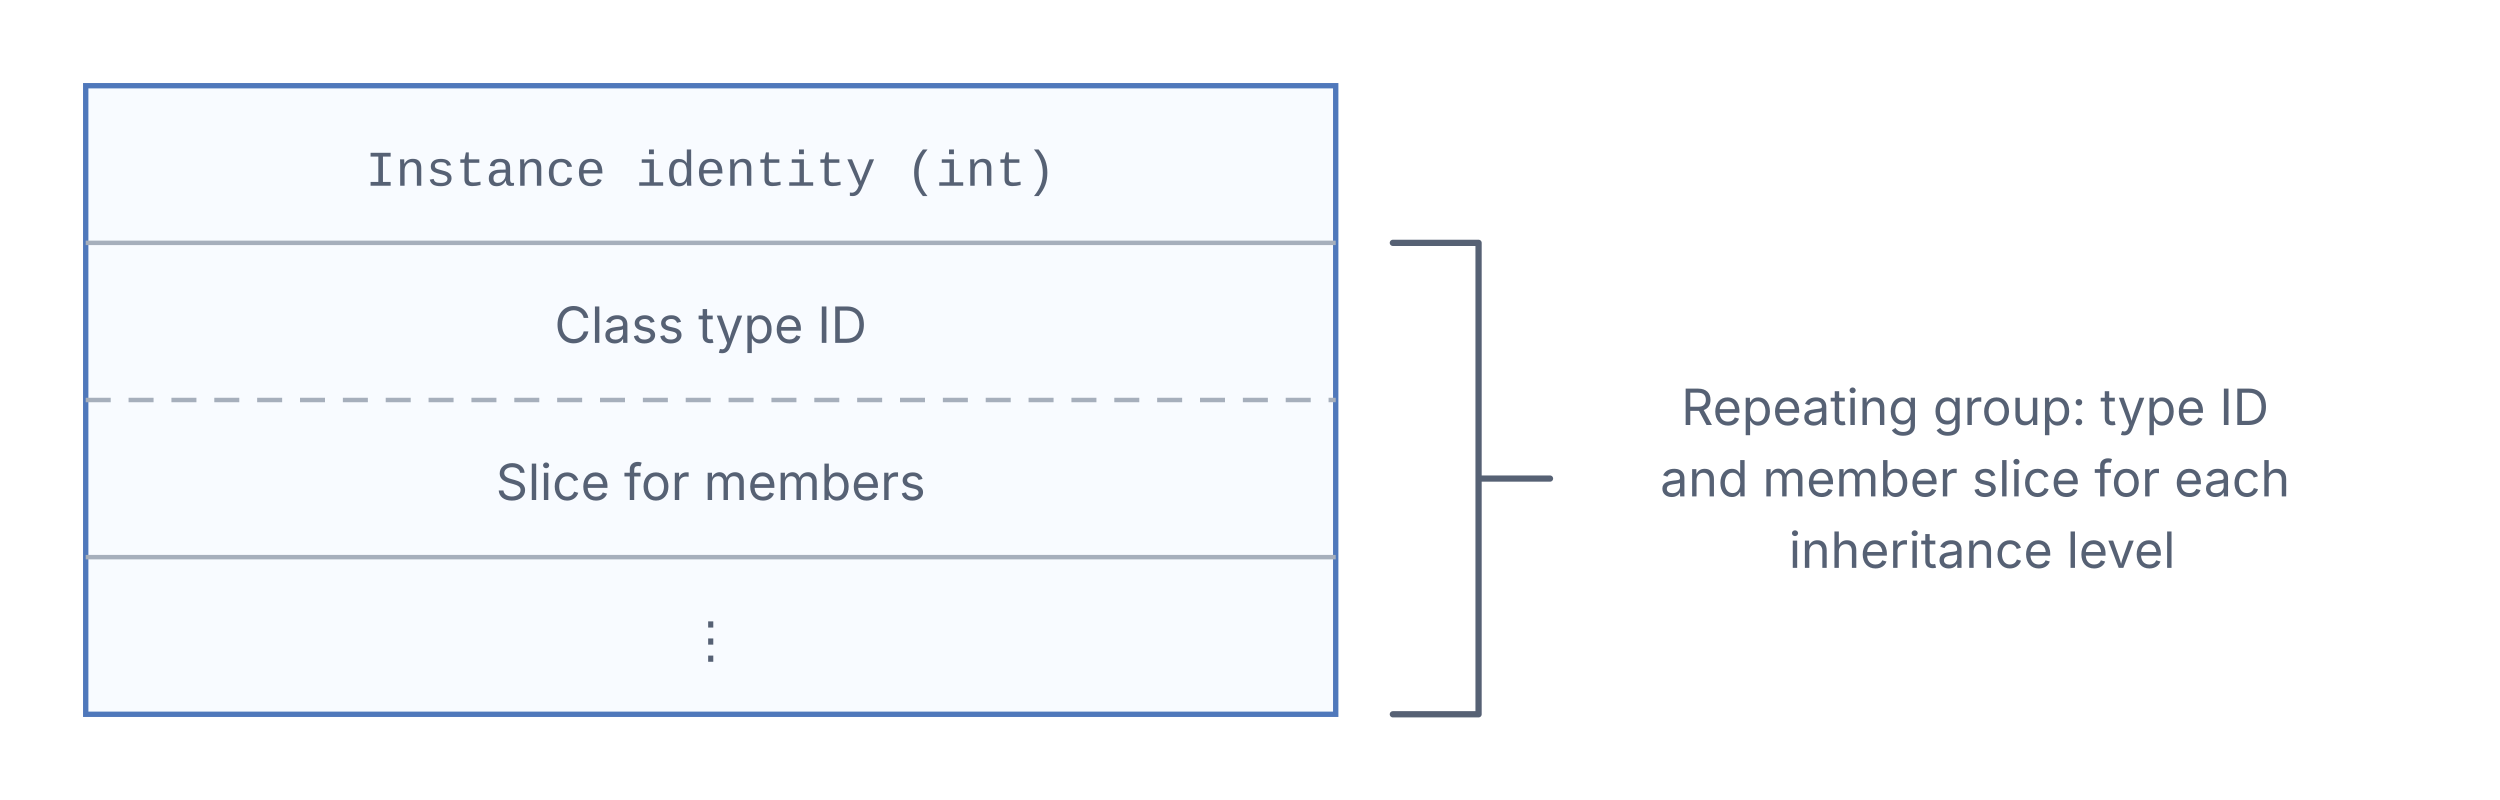
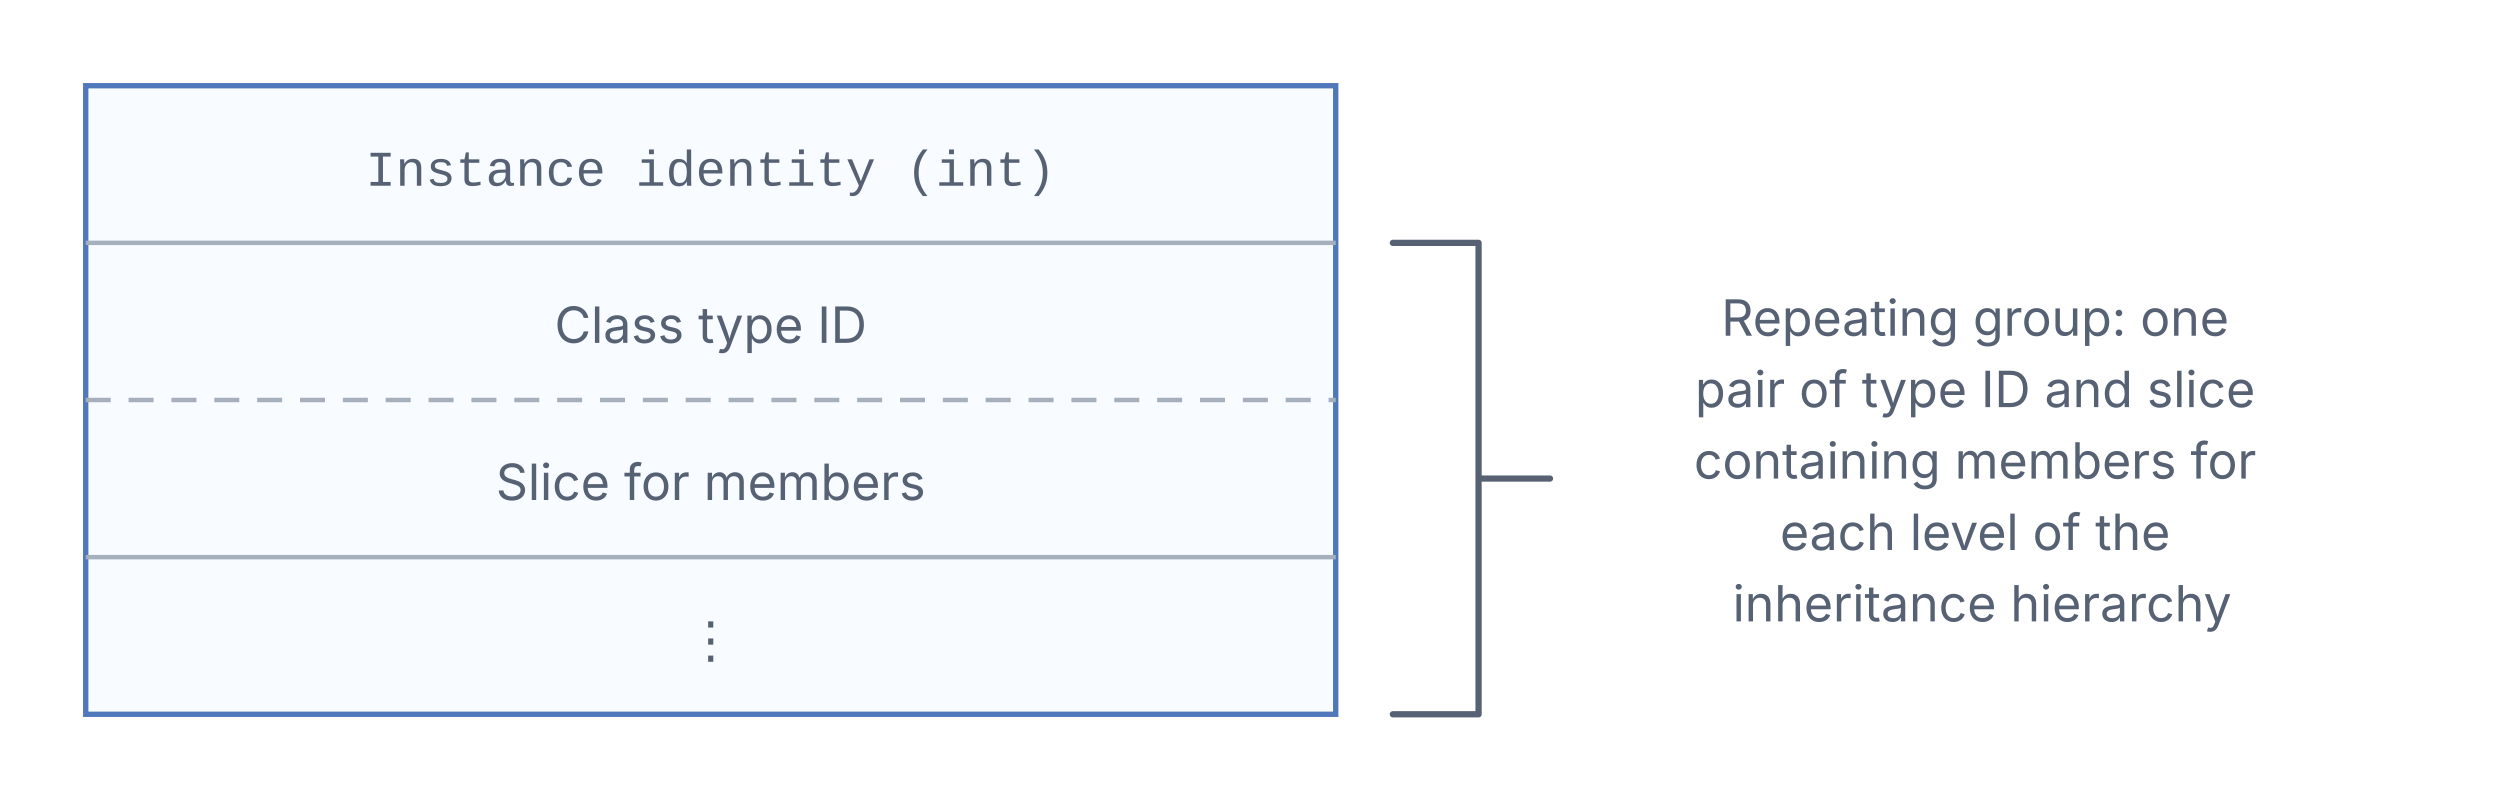
<svg xmlns="http://www.w3.org/2000/svg" width="700" height="224" viewBox="0 0 700 224" role="img" aria-labelledby="title description">
  <style>
    text {
      fill: #182235;
      font-family: Inter, ui-sans-serif, system-ui, -apple-system, BlinkMacSystemFont, "Segoe UI", sans-serif;
    }
    .annotation {
      fill: #566174;
      font-size: 14px;
      text-anchor: middle;
    }
    .code {
      font-family: ui-monospace, SFMono-Regular, Menlo, Monaco, Consolas, "Liberation Mono", monospace;
    }
    .api {
      fill: #f8fbff;
      stroke: #4f78bb;
      stroke-width: 1.5;
    }
    .boundary {
      fill: #fbfcfe;
      stroke: #cbd3de;
      stroke-width: 1.5;
      stroke-dasharray: 7 5;
    }
    .connector {
      fill: none;
      stroke: #566174;
      stroke-width: 1.75;
      stroke-linecap: round;
      stroke-linejoin: round;
    }
    .divider {
      fill: none;
      stroke: #a6afbc;
      stroke-width: 1.25;
    }
  </style>
  <rect width="700" height="224" fill="#ffffff" />
  <g id="boundaries" aria-hidden="true">
  </g>
  <g id="connectors" aria-hidden="true">
  </g>
  <g id="components" aria-hidden="true">
    <rect class="api" x="24" y="24" width="350" height="176" rx="0" vector-effect="non-scaling-stroke" />
    <path class="divider" d="M 24 68 H 374" vector-effect="non-scaling-stroke" />
    <path class="divider boundary" d="M 24 112 H 374" vector-effect="non-scaling-stroke" />
    <path class="divider" d="M 24 156 H 374" vector-effect="non-scaling-stroke" />
    <path class="connector" d="M 390 68 H 414 V 200 H 390 M 414 134.0 H 434" vector-effect="non-scaling-stroke" />
  </g>
  <g id="labels">
    <text class="annotation code" x="199" y="52">Instance identity (int)</text>
    <text class="annotation" x="199" y="96">Class type ID</text>
    <text class="annotation" x="199" y="140">Slice for members</text>
    <text class="annotation" x="199" y="184">⋮</text>
-     <text class="annotation" x="555" y="119.0">
-       <tspan x="555" dy="0">Repeating group: type ID</tspan>
-       <tspan x="555" dy="20">and member slice for each</tspan>
-       <tspan x="555" dy="20">inheritance level</tspan>
+     <text class="annotation" x="555" y="94">
+       <tspan x="555" dy="0">Repeating group: one</tspan>
+       <tspan x="555" dy="20">pair of type ID and slice</tspan>
+       <tspan x="555" dy="20">containing members for</tspan>
+       <tspan x="555" dy="20">each level of the</tspan>
+       <tspan x="555" dy="20">inheritance hierarchy</tspan>
    </text>
  </g>
</svg>
